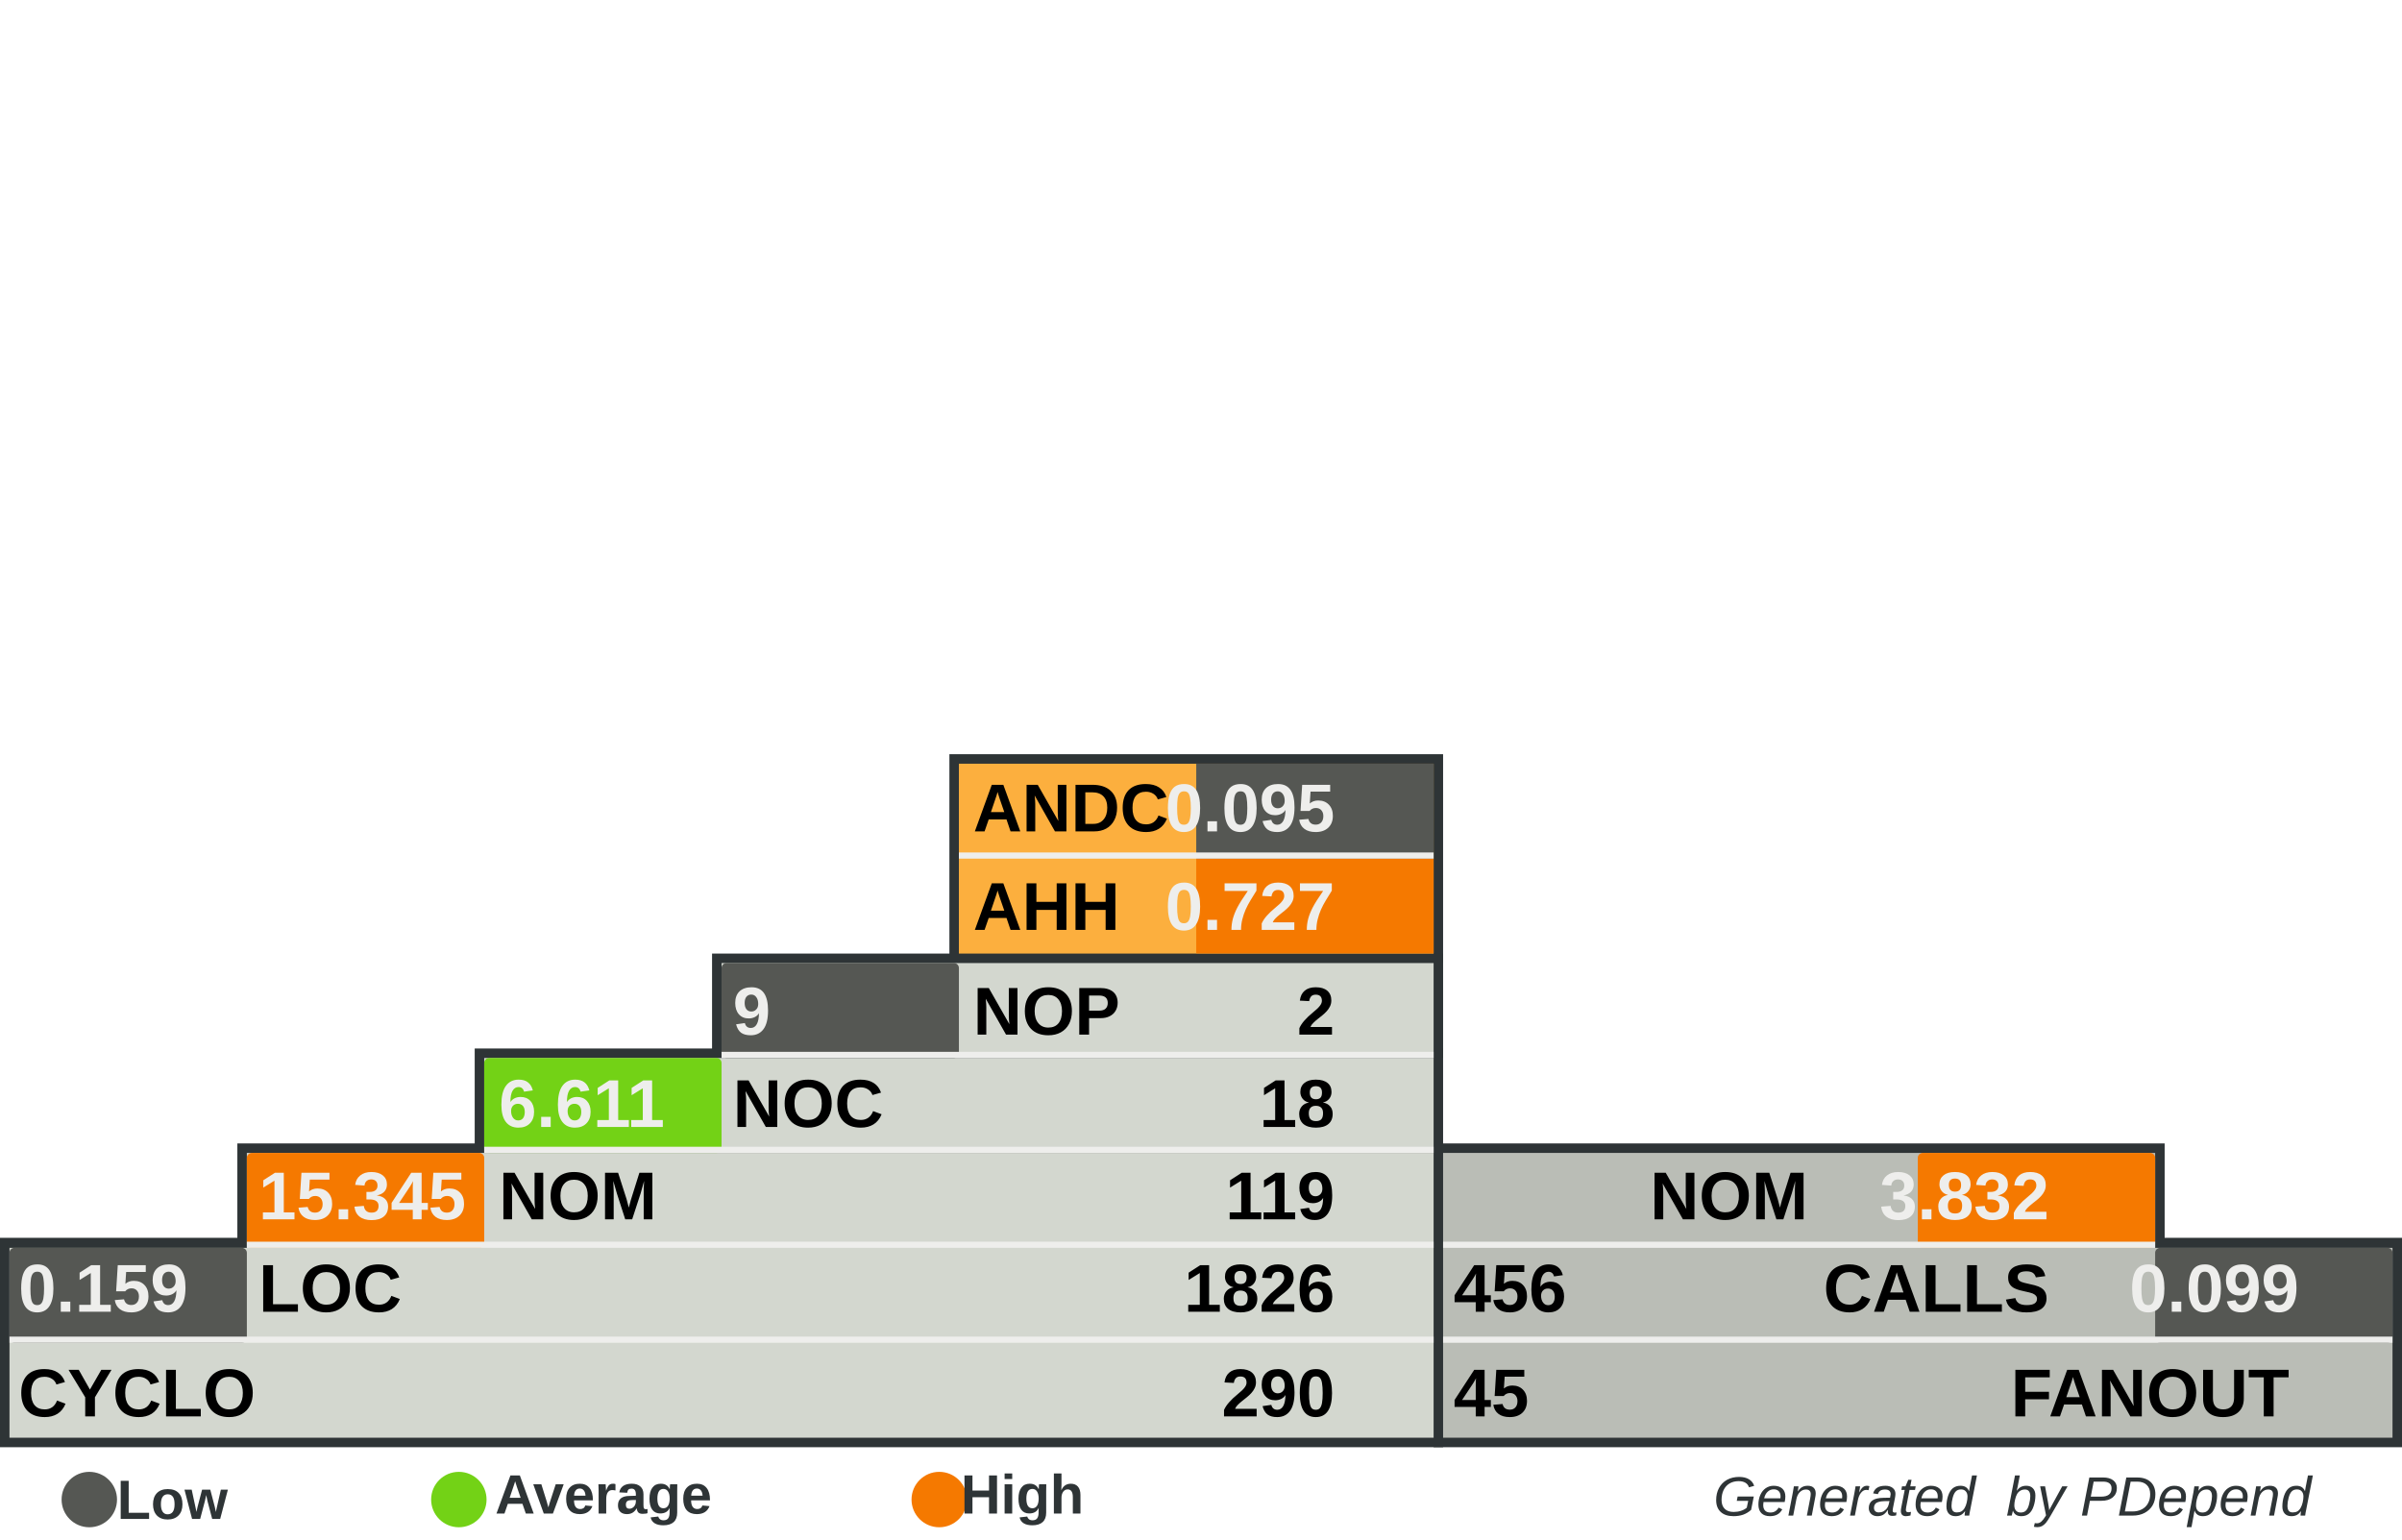
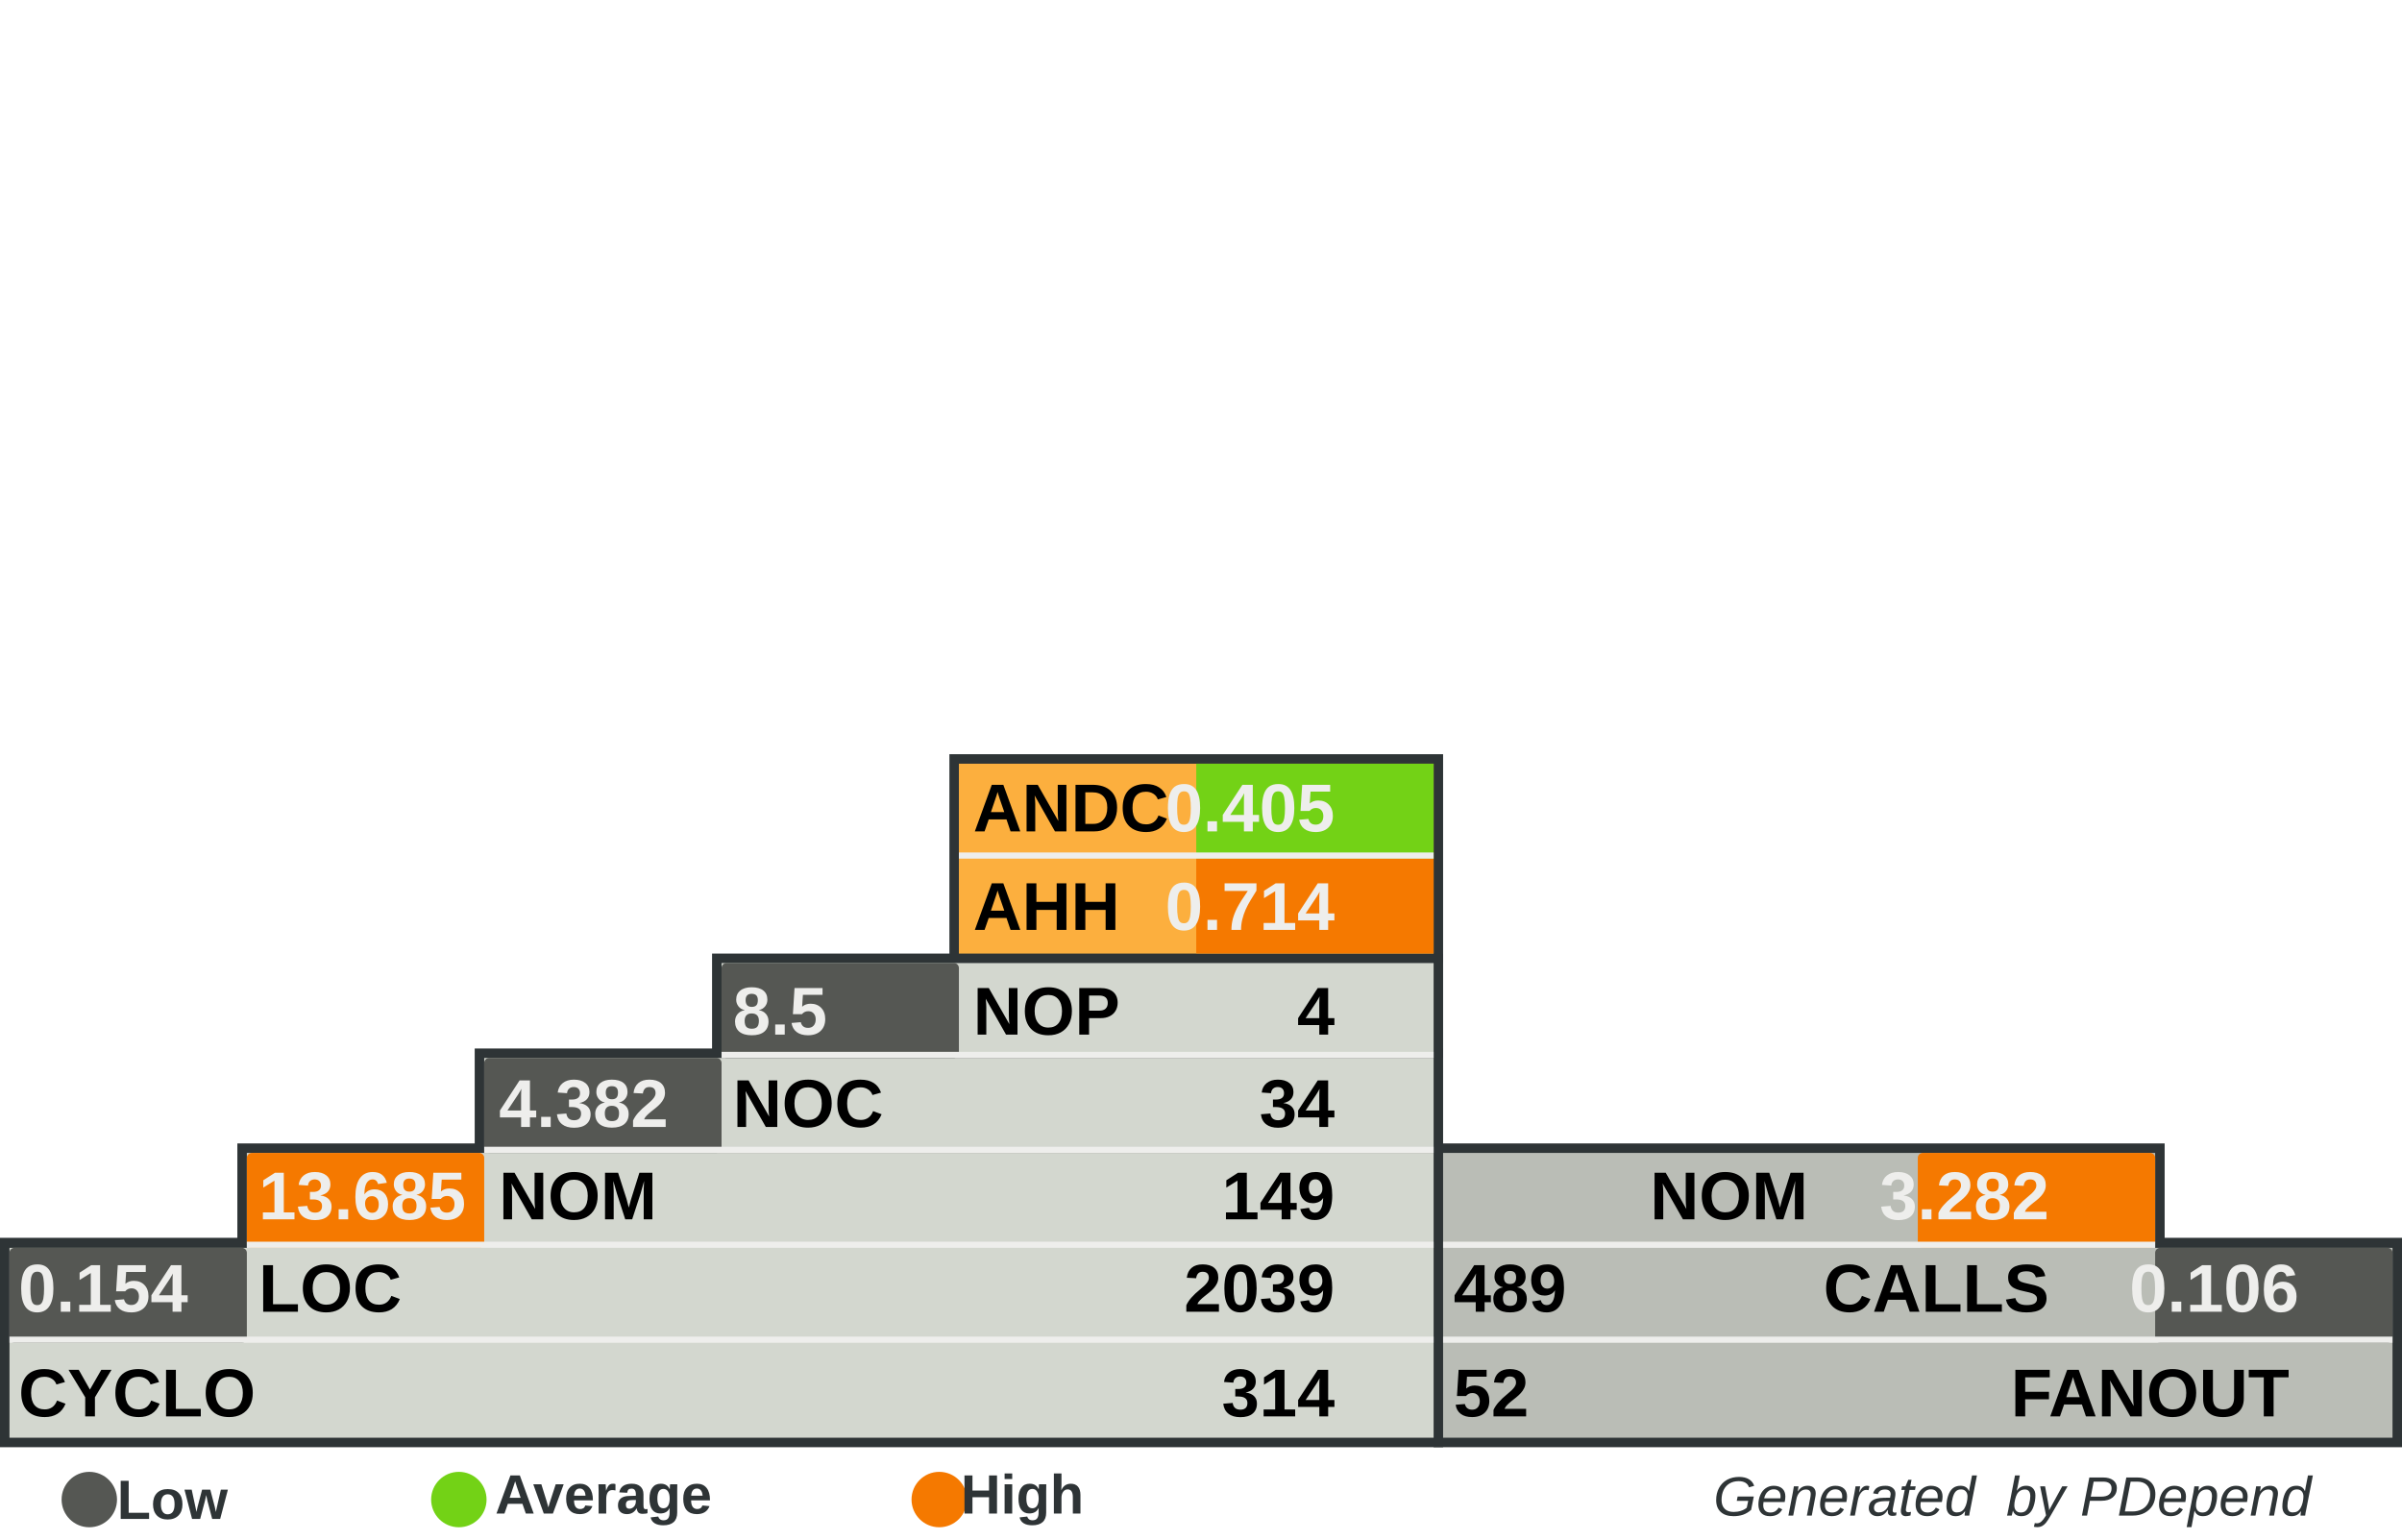
<svg xmlns="http://www.w3.org/2000/svg" width="390" height="250" id="svg5110" version="1.0">
  <defs id="defs5112">
    </defs>
  <g id="layer1">
    <rect style="fill:#555753" width="0" height="0" x="0" y="0" rx="0" ry="0" id="rect8982" xml:id="threshold.low" />
    <rect style="fill:#73d216" width="0" height="0" x="0" y="0" rx="0" ry="0" id="rect8983" xml:id="threshold.average" />
    <rect style="fill:#f57900" width="0" height="0" x="0" y="0" rx="0" ry="0" id="rect2834" xml:id="threshold.high" />
    <rect style="opacity:1;fill:#2e3436;fill-opacity:1;stroke:none;stroke-width:1;stroke-miterlimit:4;stroke-dasharray:none;stroke-opacity:1" id="rect4954" width="118.696" height="16.957" x="232.767" y="185.672" rx="2.978" ry="0" />
    <rect style="opacity:1;fill:#2e3436;fill-opacity:1;stroke:none;stroke-width:1;stroke-miterlimit:4;stroke-dasharray:none;stroke-opacity:1" id="rect4956" width="157.233" height="34" x="232.767" y="201" rx="3.945" ry="0" />
    <rect style="opacity:1;fill:#2e3436;fill-opacity:1;stroke:none;stroke-width:1;stroke-miterlimit:4;stroke-dasharray:none;stroke-opacity:1" id="rect4958" width="80.158" height="33.913" x="154.15" y="122.47" rx="2.011" ry="0" />
    <rect style="opacity:1;fill:#2e3436;fill-opacity:1;stroke:none;stroke-width:1;stroke-miterlimit:4;stroke-dasharray:none;stroke-opacity:1" id="rect4960" width="234.308" height="34" x="0" y="201" rx="5.879" ry="0" />
    <rect style="opacity:1;fill:#2e3436;fill-opacity:1;stroke:none;stroke-width:1;stroke-miterlimit:4;stroke-dasharray:none;stroke-opacity:1" id="rect4962" width="195.771" height="16.957" x="38.538" y="185.672" rx="4.912" ry="0" />
    <rect style="opacity:1;fill:#2e3436;fill-opacity:1;stroke:none;stroke-width:1;stroke-miterlimit:4;stroke-dasharray:none;stroke-opacity:1" id="rect4964" width="157.233" height="16.957" x="77.075" y="170.257" rx="3.945" ry="0" />
    <rect style="opacity:1;fill:#2e3436;fill-opacity:1;stroke:none;stroke-width:1;stroke-miterlimit:4;stroke-dasharray:none;stroke-opacity:1" id="rect4966" width="118.696" height="16.957" x="115.613" y="154.842" rx="2.978" ry="0" />
    <rect style="opacity:1;fill:#d3d7cf;fill-opacity:1;stroke:none;stroke-width:1;stroke-miterlimit:4;stroke-dasharray:none;stroke-opacity:1" id="rect4968" width="231.225" height="30.83" x="1.542" y="202.628" rx="5.801" ry="0" />
    <rect style="opacity:1;fill:#d3d7cf;fill-opacity:1;stroke:none;stroke-width:1;stroke-miterlimit:4;stroke-dasharray:none;stroke-opacity:1" id="rect4970" width="192.688" height="15.415" x="40.079" y="187.214" rx="4.834" ry="0" />
    <rect style="opacity:1;fill:#d3d7cf;fill-opacity:1;stroke:none;stroke-width:1;stroke-miterlimit:4;stroke-dasharray:none;stroke-opacity:1" id="rect4972" width="154.15" height="15.415" x="78.617" y="171.798" rx="3.868" ry="0" />
    <rect style="opacity:1;fill:#d3d7cf;fill-opacity:1;stroke:none;stroke-width:1;stroke-miterlimit:4;stroke-dasharray:none;stroke-opacity:1" id="rect4974" width="115.613" height="15.415" x="117.154" y="156.383" rx="2.901" ry="0" />
    <rect style="opacity:1;fill:#fcaf3e;fill-opacity:1;stroke:none;stroke-width:1;stroke-miterlimit:4;stroke-dasharray:none;stroke-opacity:1" id="rect4976" width="77.075" height="30.83" x="155.692" y="124.012" rx="1.934" ry="0" />
    <rect style="opacity:1;fill:#babdb6;fill-opacity:1;stroke:none;stroke-width:1;stroke-miterlimit:4;stroke-dasharray:none;stroke-opacity:1" id="rect4978" width="154.15" height="30.83" x="234.308" y="202.628" rx="3.868" ry="0" />
    <rect style="opacity:1;fill:#babdb6;fill-opacity:1;stroke:none;stroke-width:1;stroke-miterlimit:4;stroke-dasharray:none;stroke-opacity:1" id="rect4980" width="115.613" height="15.415" x="234.308" y="187.213" rx="2.901" ry="0" />
-     <rect style="opacity:1;fill:#555753;fill-opacity:1;stroke:none;stroke-width:1;stroke-miterlimit:4;stroke-dasharray:none;stroke-opacity:1" id="rect4982" xml:id="rect.andc" width="38.538" height="15.43" x="194.229" y="124.012" rx="0.967" ry="0" />
+     <rect style="opacity:1;fill:#73d216;fill-opacity:1;stroke:none;stroke-width:1;stroke-miterlimit:4;stroke-dasharray:none;stroke-opacity:1" id="rect4982" xml:id="rect.andc" width="38.538" height="15.43" x="194.229" y="124.012" rx="0.967" ry="0" />
    <rect style="opacity:1;fill:#f57900;fill-opacity:1;stroke:none;stroke-width:1;stroke-miterlimit:4;stroke-dasharray:none;stroke-opacity:1" id="rect2851" xml:id="rect.ahh" width="38.538" height="15.4" x="194.229" y="139.412" rx="0.967" ry="0" />
    <rect style="opacity:1;fill:#555753;fill-opacity:1;stroke:none;stroke-width:1;stroke-miterlimit:4;stroke-dasharray:none;stroke-opacity:1" id="rect4984" xml:id="rect.noc-nop" width="38.538" height="15.415" x="117.154" y="156.383" rx="0.806" />
-     <rect style="opacity:1;fill:#73d216;fill-opacity:1;stroke:none;stroke-width:1;stroke-miterlimit:4;stroke-dasharray:none;stroke-opacity:1" id="rect4986" xml:id="rect.nom-noc" width="38.538" height="15.415" x="78.617" y="171.798" rx="0.806" />
+     <rect style="opacity:1;fill:#555753;fill-opacity:1;stroke:none;stroke-width:1;stroke-miterlimit:4;stroke-dasharray:none;stroke-opacity:1" id="rect4986" xml:id="rect.nom-noc" width="38.538" height="15.415" x="78.617" y="171.798" rx="0.806" />
    <rect style="opacity:1;fill:#f57900;fill-opacity:1;stroke:none;stroke-width:1;stroke-miterlimit:4;stroke-dasharray:none;stroke-opacity:1" id="rect4988" xml:id="rect.loc-nom" width="38.538" height="15.415" x="40.079" y="187.213" rx="0.806" />
    <rect style="opacity:1;fill:#555753;fill-opacity:1;stroke:none;stroke-width:1;stroke-miterlimit:4;stroke-dasharray:none;stroke-opacity:1" id="rect4990" xml:id="rect.cyclo-loc" width="38.538" height="15.415" x="1.542" y="202.628" rx="0.806" />
    <rect style="opacity:1;fill:#f57900;fill-opacity:1;stroke:none;stroke-width:1;stroke-miterlimit:4;stroke-dasharray:none;stroke-opacity:1" id="rect4992" xml:id="rect.calls-nom" width="38.538" height="15.415" x="311.383" y="187.213" rx="0.806" />
    <rect style="opacity:1;fill:#555753;fill-opacity:1;stroke:none;stroke-width:1;stroke-miterlimit:4;stroke-dasharray:none;stroke-opacity:1" id="rect4994" xml:id="rect.fanout-calls" width="38.538" height="15.415" x="349.921" y="202.628" rx="0.806" />
    <rect style="opacity:1;fill:#eeeeec;fill-opacity:1;stroke:none;stroke-width:1;stroke-miterlimit:4;stroke-dasharray:none;stroke-opacity:1" id="rect4996" width="231.225" height="1" x="1.542" y="217.043" rx="5.801" ry="0" />
    <rect style="opacity:1;fill:#eeeeec;fill-opacity:1;stroke:none;stroke-width:1;stroke-miterlimit:4;stroke-dasharray:none;stroke-opacity:1" id="rect4998" width="192.688" height="1" x="40.079" y="201.628" rx="4.834" ry="0" />
    <rect style="opacity:1;fill:#eeeeec;fill-opacity:1;stroke:none;stroke-width:1;stroke-miterlimit:4;stroke-dasharray:none;stroke-opacity:1" id="rect5000" width="154.15" height="1" x="78.617" y="186.213" rx="3.868" ry="0" />
    <rect style="opacity:1;fill:#eeeeec;fill-opacity:1;stroke:none;stroke-width:1;stroke-miterlimit:4;stroke-dasharray:none;stroke-opacity:1" id="rect5002" width="115.613" height="1" x="117.154" y="170.798" rx="2.901" ry="0" />
    <rect style="opacity:1;fill:#eeeeec;fill-opacity:1;stroke:none;stroke-width:1;stroke-miterlimit:4;stroke-dasharray:none;stroke-opacity:1" id="rect5004" width="115.613" height="1" x="234.308" y="201.628" rx="2.901" ry="0" />
    <rect style="opacity:1;fill:#eeeeec;fill-opacity:1;stroke:none;stroke-width:1;stroke-miterlimit:4;stroke-dasharray:none;stroke-opacity:1" id="rect5006" width="154.15" height="1" x="234.308" y="217.043" rx="3.868" ry="0" />
    <rect style="opacity:1;fill:#eeeeec;fill-opacity:1;stroke:none;stroke-width:1;stroke-miterlimit:4;stroke-dasharray:none;stroke-opacity:1" id="rect5008" width="77.075" height="1" x="155.692" y="138.427" rx="1.934" ry="0" />
    <text xml:space="preserve" style="font-size:11px;font-style:normal;font-variant:normal;font-weight:bold;font-stretch:normal;fill:#000000;fill-opacity:1;stroke:none;stroke-width:1px;stroke-linecap:butt;stroke-linejoin:miter;stroke-opacity:1;font-family:Arial" x="158" y="135" title="Average Number of Derived Classes" id="text5010">
      <tspan title="Average Number of Derived Classes" id="tspan5012" x="158" y="135">ANDC</tspan>
    </text>
    <text xml:space="preserve" style="font-size:11px;font-style:normal;font-variant:normal;font-weight:bold;font-stretch:normal;fill:#000000;fill-opacity:1;stroke:none;stroke-width:1px;stroke-linecap:butt;stroke-linejoin:miter;stroke-opacity:1;font-family:Arial" x="158" y="151" title="Average Hierarchy Height" id="text5014">
      <tspan title="Average Hierarchy Height" id="tspan5016" x="158" y="151">AHH</tspan>
    </text>
    <text xml:space="preserve" style="font-size:11px;font-style:normal;font-variant:normal;font-weight:bold;font-stretch:normal;fill:#000000;fill-opacity:1;stroke:none;stroke-width:1px;stroke-linecap:butt;stroke-linejoin:miter;stroke-opacity:1;font-family:Arial" x="158" y="168" title="Number Of Packages" id="text5018">
      <tspan title="Number Of Packages" id="tspan5020" x="158" y="168">NOP</tspan>
    </text>
    <text xml:space="preserve" style="font-size:11px;font-style:normal;font-variant:normal;font-weight:bold;font-stretch:normal;fill:#000000;fill-opacity:1;stroke:none;stroke-width:1px;stroke-linecap:butt;stroke-linejoin:miter;stroke-opacity:1;font-family:Arial" x="119" y="183" id="text5022" title="Number Of Classes" transform="scale(0.9999985,1.000001)">
      <tspan title="Number Of Classes" id="tspan5024" x="119" y="183">NOC</tspan>
    </text>
    <text xml:space="preserve" style="font-size:11px;font-style:normal;font-variant:normal;font-weight:bold;font-stretch:normal;fill:#000000;fill-opacity:1;stroke:none;stroke-width:1px;stroke-linecap:butt;stroke-linejoin:miter;stroke-opacity:1;font-family:Arial" x="81" y="198" id="text5026" title="Number Of Methods (Methods+Functions)" transform="scale(0.9999985,1.000001)">
      <tspan title="Number Of Methods (Methods+Functions)" id="tspan5028" x="81" y="198">NOM</tspan>
    </text>
    <text xml:space="preserve" style="font-size:11px;font-style:normal;font-variant:normal;font-weight:bold;font-stretch:normal;fill:#000000;fill-opacity:1;stroke:none;stroke-width:1px;stroke-linecap:butt;stroke-linejoin:miter;stroke-opacity:1;font-family:Arial" x="42" y="213" id="text5030" title="Lines Of Code (Non Comment and Non Whitespace Lines)" transform="scale(0.9999985,1.000001)">
      <tspan title="Lines Of Code (Non Comment and Non Whitespace Lines)" id="tspan5032" x="42" y="213">LOC</tspan>
    </text>
    <text xml:space="preserve" style="font-size:11px;font-style:normal;font-variant:normal;font-weight:bold;font-stretch:normal;fill:#000000;fill-opacity:1;stroke:none;stroke-width:1px;stroke-linecap:butt;stroke-linejoin:miter;stroke-opacity:1;font-family:Arial" x="3" y="230" id="text5034" title="Cyclomatic Complexity" transform="scale(0.9999985,1.000001)">
      <tspan title="Cyclomatic Complexity" id="tspan5036" x="3" y="230">CYCLO</tspan>
    </text>
    <text xml:space="preserve" style="font-size:11px;font-style:normal;font-variant:normal;font-weight:bold;font-stretch:normal;text-align:end;text-anchor:end;fill:#000000;fill-opacity:1;stroke:none;stroke-width:1px;stroke-linecap:butt;stroke-linejoin:miter;stroke-opacity:1;font-family:Arial" x="308.858" y="198" id="text5038" title="Number Of Methods (Methods+Functions)" transform="scale(0.9999985,1.000001)">
      <tspan title="Number Of Methods (Methods+Functions)" id="tspan5040" x="308.858" y="198">NOM</tspan>
    </text>
    <text xml:space="preserve" style="font-size:11px;font-style:normal;font-variant:normal;font-weight:bold;font-stretch:normal;text-anchor:end;fill:#000000;fill-opacity:1;stroke:none;stroke-width:1px;stroke-linecap:butt;stroke-linejoin:miter;stroke-opacity:1;font-family:Arial" x="348" y="213" id="text5042" title="Number of Operation Calls" transform="scale(0.9999985,1.000001)">
      <tspan title="Number of Operation Calls" id="tspan5044" x="348" y="213">CALLS</tspan>
    </text>
    <text xml:space="preserve" style="font-size:11px;font-style:normal;font-variant:normal;font-weight:bold;font-stretch:normal;text-anchor:end;fill:#000000;fill-opacity:1;stroke:none;stroke-width:1px;stroke-linecap:butt;stroke-linejoin:miter;stroke-opacity:1;font-family:Arial" x="387" y="230" id="text5046" title="Number of Called Classes" transform="scale(0.9999985,1.000001)">
      <tspan title="Number of Called Classes" id="tspan5048" x="387" y="230">FANOUT</tspan>
    </text>
    <text xml:space="preserve" style="font-size:11px;font-style:normal;font-variant:normal;font-weight:bold;font-stretch:normal;fill:#000000;fill-opacity:1;stroke:none;stroke-width:1px;stroke-linecap:butt;stroke-linejoin:miter;stroke-opacity:1;font-family:Arial" title="Number of Called Classes" x="236" y="230" id="text5050" transform="scale(0.9999985,1.000001)">
-       <tspan title="Number of Called Classes" id="tspan5052" xml:id="pdepend.fanout" x="236" y="230">45</tspan>
+       <tspan title="Number of Called Classes" id="tspan5052" xml:id="pdepend.fanout" x="236" y="230">52</tspan>
    </text>
    <text xml:space="preserve" style="font-size:11px;font-style:normal;font-variant:normal;font-weight:bold;font-stretch:normal;fill:#000000;fill-opacity:1;stroke:none;stroke-width:1px;stroke-linecap:butt;stroke-linejoin:miter;stroke-opacity:1;font-family:Arial" title="Number of Operation Calls" x="236" y="213" id="text5054" transform="scale(0.9999985,1.000001)">
-       <tspan title="Number of Operation Calls" id="tspan5056" xml:id="pdepend.calls" x="236" y="213">456</tspan>
+       <tspan title="Number of Operation Calls" id="tspan5056" xml:id="pdepend.calls" x="236" y="213">489</tspan>
    </text>
    <text xml:space="preserve" style="font-size:11px;font-style:normal;font-variant:normal;font-weight:bold;font-stretch:normal;text-anchor:end;fill:#000000;fill-opacity:1;stroke:none;stroke-width:1px;stroke-linecap:butt;stroke-linejoin:miter;stroke-opacity:1;font-family:Arial" title="Cyclomatic Complexity" x="232" y="230" id="text5058" transform="scale(0.9999985,1.000001)">
-       <tspan title="Cyclomatic Complexity" id="tspan5060" xml:id="pdepend.cyclo" x="232" y="230">290</tspan>
+       <tspan title="Cyclomatic Complexity" id="tspan5060" xml:id="pdepend.cyclo" x="232" y="230">314</tspan>
    </text>
    <text xml:space="preserve" style="font-size:11px;font-style:normal;font-variant:normal;font-weight:bold;font-stretch:normal;text-anchor:end;fill:#000000;fill-opacity:1;stroke:none;stroke-width:1px;stroke-linecap:butt;stroke-linejoin:miter;stroke-opacity:1;font-family:Arial" title="Lines Of Code (Non Comment and Non Whitespace Lines)" x="232" y="213" id="text5062" transform="scale(0.9999985,1.000001)">
-       <tspan xml:id="pdepend.loc" title="Lines Of Code (Non Comment and Non Whitespace Lines)" id="tspan5064" x="232" y="213">1826</tspan>
+       <tspan xml:id="pdepend.loc" title="Lines Of Code (Non Comment and Non Whitespace Lines)" id="tspan5064" x="232" y="213">2039</tspan>
    </text>
    <text xml:space="preserve" style="font-size:11px;font-style:normal;font-variant:normal;font-weight:bold;font-stretch:normal;text-anchor:end;fill:#000000;fill-opacity:1;stroke:none;stroke-width:1px;stroke-linecap:butt;stroke-linejoin:miter;stroke-opacity:1;font-family:Arial" title="Number Of Methods (Methods+Functions)" x="232" y="198" id="text5066" transform="scale(0.9999985,1.000001)">
-       <tspan title="Number Of Methods (Methods+Functions)" id="tspan5068" xml:id="pdepend.nom" x="232" y="198">119</tspan>
+       <tspan title="Number Of Methods (Methods+Functions)" id="tspan5068" xml:id="pdepend.nom" x="232" y="198">149</tspan>
    </text>
    <text xml:space="preserve" style="font-size:11px;font-style:normal;font-variant:normal;font-weight:bold;font-stretch:normal;text-anchor:end;fill:#000000;fill-opacity:1;stroke:none;stroke-width:1px;stroke-linecap:butt;stroke-linejoin:miter;stroke-opacity:1;font-family:Arial" title="Number Of Packages" x="232" y="168" id="text5070" transform="scale(0.9999985,1.000001)">
-       <tspan title="Number Of Packages" id="tspan5072" xml:id="pdepend.nop" x="232" y="168">2</tspan>
+       <tspan title="Number Of Packages" id="tspan5072" xml:id="pdepend.nop" x="232" y="168">4</tspan>
    </text>
    <text xml:space="preserve" style="font-size:11px;font-style:normal;font-variant:normal;font-weight:bold;font-stretch:normal;text-anchor:end;fill:#000000;fill-opacity:1;stroke:none;stroke-width:1px;stroke-linecap:butt;stroke-linejoin:miter;stroke-opacity:1;font-family:Arial" title="Number Of Classes" x="232" y="183" id="text5074" transform="scale(0.9999985,1.000001)">
-       <tspan title="Number Of Classes" id="tspan5076" xml:id="pdepend.noc" x="232" y="183">18</tspan>
+       <tspan title="Number Of Classes" id="tspan5076" xml:id="pdepend.noc" x="232" y="183">34</tspan>
    </text>
    <text xml:space="preserve" style="font-size:11px;font-style:normal;font-variant:normal;font-weight:bold;font-stretch:normal;text-anchor:end;fill:#eeeeec;fill-opacity:1;stroke:none;stroke-width:1px;stroke-linecap:butt;stroke-linejoin:miter;stroke-opacity:1;font-family:Arial" title="Average Number of Derived Classes" x="232" y="135" id="text5078" transform="scale(0.9999985,1.000001)">
-       <tspan title="Average Number of Derived Classes" id="tspan5080" xml:id="pdepend.andc" x="232" y="135">0.095</tspan>
+       <tspan title="Average Number of Derived Classes" id="tspan5080" xml:id="pdepend.andc" x="232" y="135">0.405</tspan>
    </text>
    <text xml:space="preserve" style="font-size:11px;font-style:normal;font-variant:normal;font-weight:bold;font-stretch:normal;text-anchor:end;fill:#eeeeec;fill-opacity:1;stroke:none;stroke-width:1px;stroke-linecap:butt;stroke-linejoin:miter;stroke-opacity:1;font-family:Arial" title="Average Hierarchy Height" x="232" y="151" id="text5082" transform="scale(0.9999985,1.000001)">
-       <tspan title="Average Hierarchy Height" id="tspan5084" xml:id="pdepend.ahh" x="232" y="151">0.727</tspan>
+       <tspan title="Average Hierarchy Height" id="tspan5084" xml:id="pdepend.ahh" x="232" y="151">0.714</tspan>
    </text>
    <text xml:space="preserve" style="font-size:11px;font-style:normal;font-variant:normal;font-weight:bold;font-stretch:normal;fill:#eeeeec;fill-opacity:1;stroke:none;stroke-width:1px;stroke-linecap:butt;stroke-linejoin:miter;stroke-opacity:1;font-family:Arial" title="Ratio: Number of Classes / Number of Packages" x="119" y="168" id="text5086" transform="scale(0.9999985,1.000001)">
-       <tspan title="Ratio: Number of Classes / Number of Packages" id="tspan5088" xml:id="pdepend.noc-nop" x="119" y="168">9</tspan>
+       <tspan title="Ratio: Number of Classes / Number of Packages" id="tspan5088" xml:id="pdepend.noc-nop" x="119" y="168">8.5</tspan>
    </text>
    <text xml:space="preserve" style="font-size:11px;font-style:normal;font-variant:normal;font-weight:bold;font-stretch:normal;fill:#eeeeec;fill-opacity:1;stroke:none;stroke-width:1px;stroke-linecap:butt;stroke-linejoin:miter;stroke-opacity:1;font-family:Arial" title="Ratio: Number of Methods / Number of Classes" x="81" y="183" id="text5090" transform="scale(0.9999985,1.000001)">
-       <tspan title="Ratio: Number of Methods / Number of Classes" id="tspan5092" xml:id="pdepend.nom-noc" x="81" y="183">6.611</tspan>
+       <tspan title="Ratio: Number of Methods / Number of Classes" id="tspan5092" xml:id="pdepend.nom-noc" x="81" y="183">4.382</tspan>
    </text>
    <text xml:space="preserve" style="font-size:11px;font-style:normal;font-variant:normal;font-weight:bold;font-stretch:normal;fill:#eeeeec;fill-opacity:1;stroke:none;stroke-width:1px;stroke-linecap:butt;stroke-linejoin:miter;stroke-opacity:1;font-family:Arial" title="Ratio: Lines of Code / Number of Methods" x="42" y="198" id="text5094" transform="scale(0.9999985,1.000001)">
-       <tspan title="Ratio: Lines of Code / Number of Methods" id="tspan5096" xml:id="pdepend.loc-nom" x="42" y="198">15.345</tspan>
+       <tspan title="Ratio: Lines of Code / Number of Methods" id="tspan5096" xml:id="pdepend.loc-nom" x="42" y="198">13.685</tspan>
    </text>
    <text xml:space="preserve" style="font-size:11px;font-style:normal;font-variant:normal;font-weight:bold;font-stretch:normal;fill:#eeeeec;fill-opacity:1;stroke:none;stroke-width:1px;stroke-linecap:butt;stroke-linejoin:miter;stroke-opacity:1;font-family:Arial" title="Ratio: Cyclomatic Complexity / Lines of Code" x="3" y="213" id="text5098" transform="scale(0.9999985,1.000001)">
-       <tspan title="Ratio: Cyclomatic Complexity / Lines of Code" id="tspan5100" xml:id="pdepend.cyclo-loc" x="3" y="213">0.159</tspan>
+       <tspan title="Ratio: Cyclomatic Complexity / Lines of Code" id="tspan5100" xml:id="pdepend.cyclo-loc" x="3" y="213">0.154</tspan>
    </text>
    <text xml:space="preserve" style="font-size:11px;font-style:normal;font-variant:normal;font-weight:bold;font-stretch:normal;text-anchor:end;fill:#eeeeec;fill-opacity:1;stroke:none;stroke-width:1px;stroke-linecap:butt;stroke-linejoin:miter;stroke-opacity:1;font-family:Arial" title="Ratio: Number of Called Classes(FANOUT) / Number of Operation Calls" x="388.563" y="213" id="text5102" transform="scale(0.9999985,1.000001)">
-       <tspan title="Ratio: Number of Called Classes(FANOUT) / Number of Operation Calls" id="tspan5104" xml:id="pdepend.fanout-calls" x="388.563" y="213">0.099</tspan>
+       <tspan title="Ratio: Number of Called Classes(FANOUT) / Number of Operation Calls" id="tspan5104" xml:id="pdepend.fanout-calls" x="388.563" y="213">0.106</tspan>
    </text>
    <text xml:space="preserve" style="font-size:11px;font-style:normal;font-variant:normal;font-weight:bold;font-stretch:normal;text-anchor:end;fill:#eeeeec;fill-opacity:1;stroke:none;stroke-width:1px;stroke-linecap:butt;stroke-linejoin:miter;stroke-opacity:1;font-family:Arial" title="Ratio: Number of Operation Calls / Number of Methods (Methods+Functions)" x="348" y="198" id="text5106" transform="scale(0.9999985,1.000001)">
-       <tspan title="Ratio: Number of Operation Calls / Number of Methods (Methods+Functions)" id="tspan5108" xml:id="pdepend.calls-nom" x="348" y="198">3.832</tspan>
+       <tspan title="Ratio: Number of Operation Calls / Number of Methods (Methods+Functions)" id="tspan5108" xml:id="pdepend.calls-nom" x="348" y="198">3.282</tspan>
    </text>
    <text xml:space="preserve" style="font-size:8px;font-style:normal;font-variant:normal;font-weight:bold;font-stretch:normal;text-align:end;text-anchor:end;fill:#2e3436;fill-opacity:1;stroke:none;stroke-width:1px;stroke-linecap:butt;stroke-linejoin:miter;stroke-opacity:1;font-family:Arial" x="386.395" y="246.106" id="text2692">
      <tspan id="tspan2694" x="386.395" y="246.106" style="font-size:9px;font-style:italic;font-variant:normal;font-weight:normal;font-stretch:normal;text-align:end;text-anchor:end;fill:#2e3436;font-family:Arial;">Generated  by PDepend</tspan>
    </text>
    <path style="opacity:1;fill:#555753;fill-opacity:1;stroke:none;stroke-width:1;stroke-miterlimit:4;stroke-dasharray:none;stroke-opacity:1" id="path3780" d="M 65.333,285.667 A 12,10.333 0 1 1 41.333,285.667 A 12,10.333 0 1 1 65.333,285.667 z" transform="matrix(0.375,0,0,0.4354839,-5.5,119.0968)" />
    <text xml:space="preserve" style="font-size:8px;font-style:normal;font-weight:bold;text-align:center;text-anchor:middle;fill:#2e3436;fill-opacity:1;stroke:none;stroke-width:1px;stroke-linecap:butt;stroke-linejoin:miter;stroke-opacity:1;font-family:URW Chancery L;" x="32.387" y="246.642" id="text3782">
      <tspan id="tspan3784" x="32.387" y="246.642" style="font-size:9px;font-style:normal;font-variant:normal;font-weight:bold;font-stretch:normal;fill:#2e3436;font-family:Arial;">Low</tspan>
    </text>
    <path style="opacity:1;fill:#73d216;fill-opacity:1;stroke:none;stroke-width:1;stroke-miterlimit:4;stroke-dasharray:none;stroke-opacity:1" id="path3786" d="M 65.333,285.667 A 12,10.333 0 1 1 41.333,285.667 A 12,10.333 0 1 1 65.333,285.667 z" transform="matrix(0.375,0,0,0.4354839,54.5,119.0968)" />
    <text xml:space="preserve" style="font-size:8px;font-style:normal;font-weight:bold;text-align:center;text-anchor:middle;fill:#2e3436;fill-opacity:1;stroke:none;stroke-width:1px;stroke-linecap:butt;stroke-linejoin:miter;stroke-opacity:1;font-family:URW Chancery L;" x="102.387" y="245.774" id="text3788">
      <tspan id="tspan3790" x="102.387" y="245.774" style="font-size:9px;font-style:normal;font-variant:normal;font-weight:bold;font-stretch:normal;fill:#2e3436;font-family:Arial;">Average</tspan>
    </text>
    <path style="opacity:1;fill:#f57900;fill-opacity:1;stroke:none;stroke-width:1;stroke-miterlimit:4;stroke-dasharray:none;stroke-opacity:1" id="path3792" d="M 65.333,285.667 A 12,10.333 0 1 1 41.333,285.667 A 12,10.333 0 1 1 65.333,285.667 z" transform="matrix(0.375,0,0,0.4354839,132.5,119.0968)" />
    <text xml:space="preserve" style="font-size:8px;font-style:normal;font-weight:bold;text-align:center;text-anchor:middle;fill:#2e3436;fill-opacity:1;stroke:none;stroke-width:1px;stroke-linecap:butt;stroke-linejoin:miter;stroke-opacity:1;font-family:URW Chancery L;" x="170.387" y="245.774" id="text3794">
      <tspan id="tspan3796" x="170.387" y="245.774" style="font-size:9px;font-style:normal;font-variant:normal;font-weight:bold;font-stretch:normal;fill:#2e3436;font-family:Arial;">High</tspan>
    </text>
  </g>
</svg>
